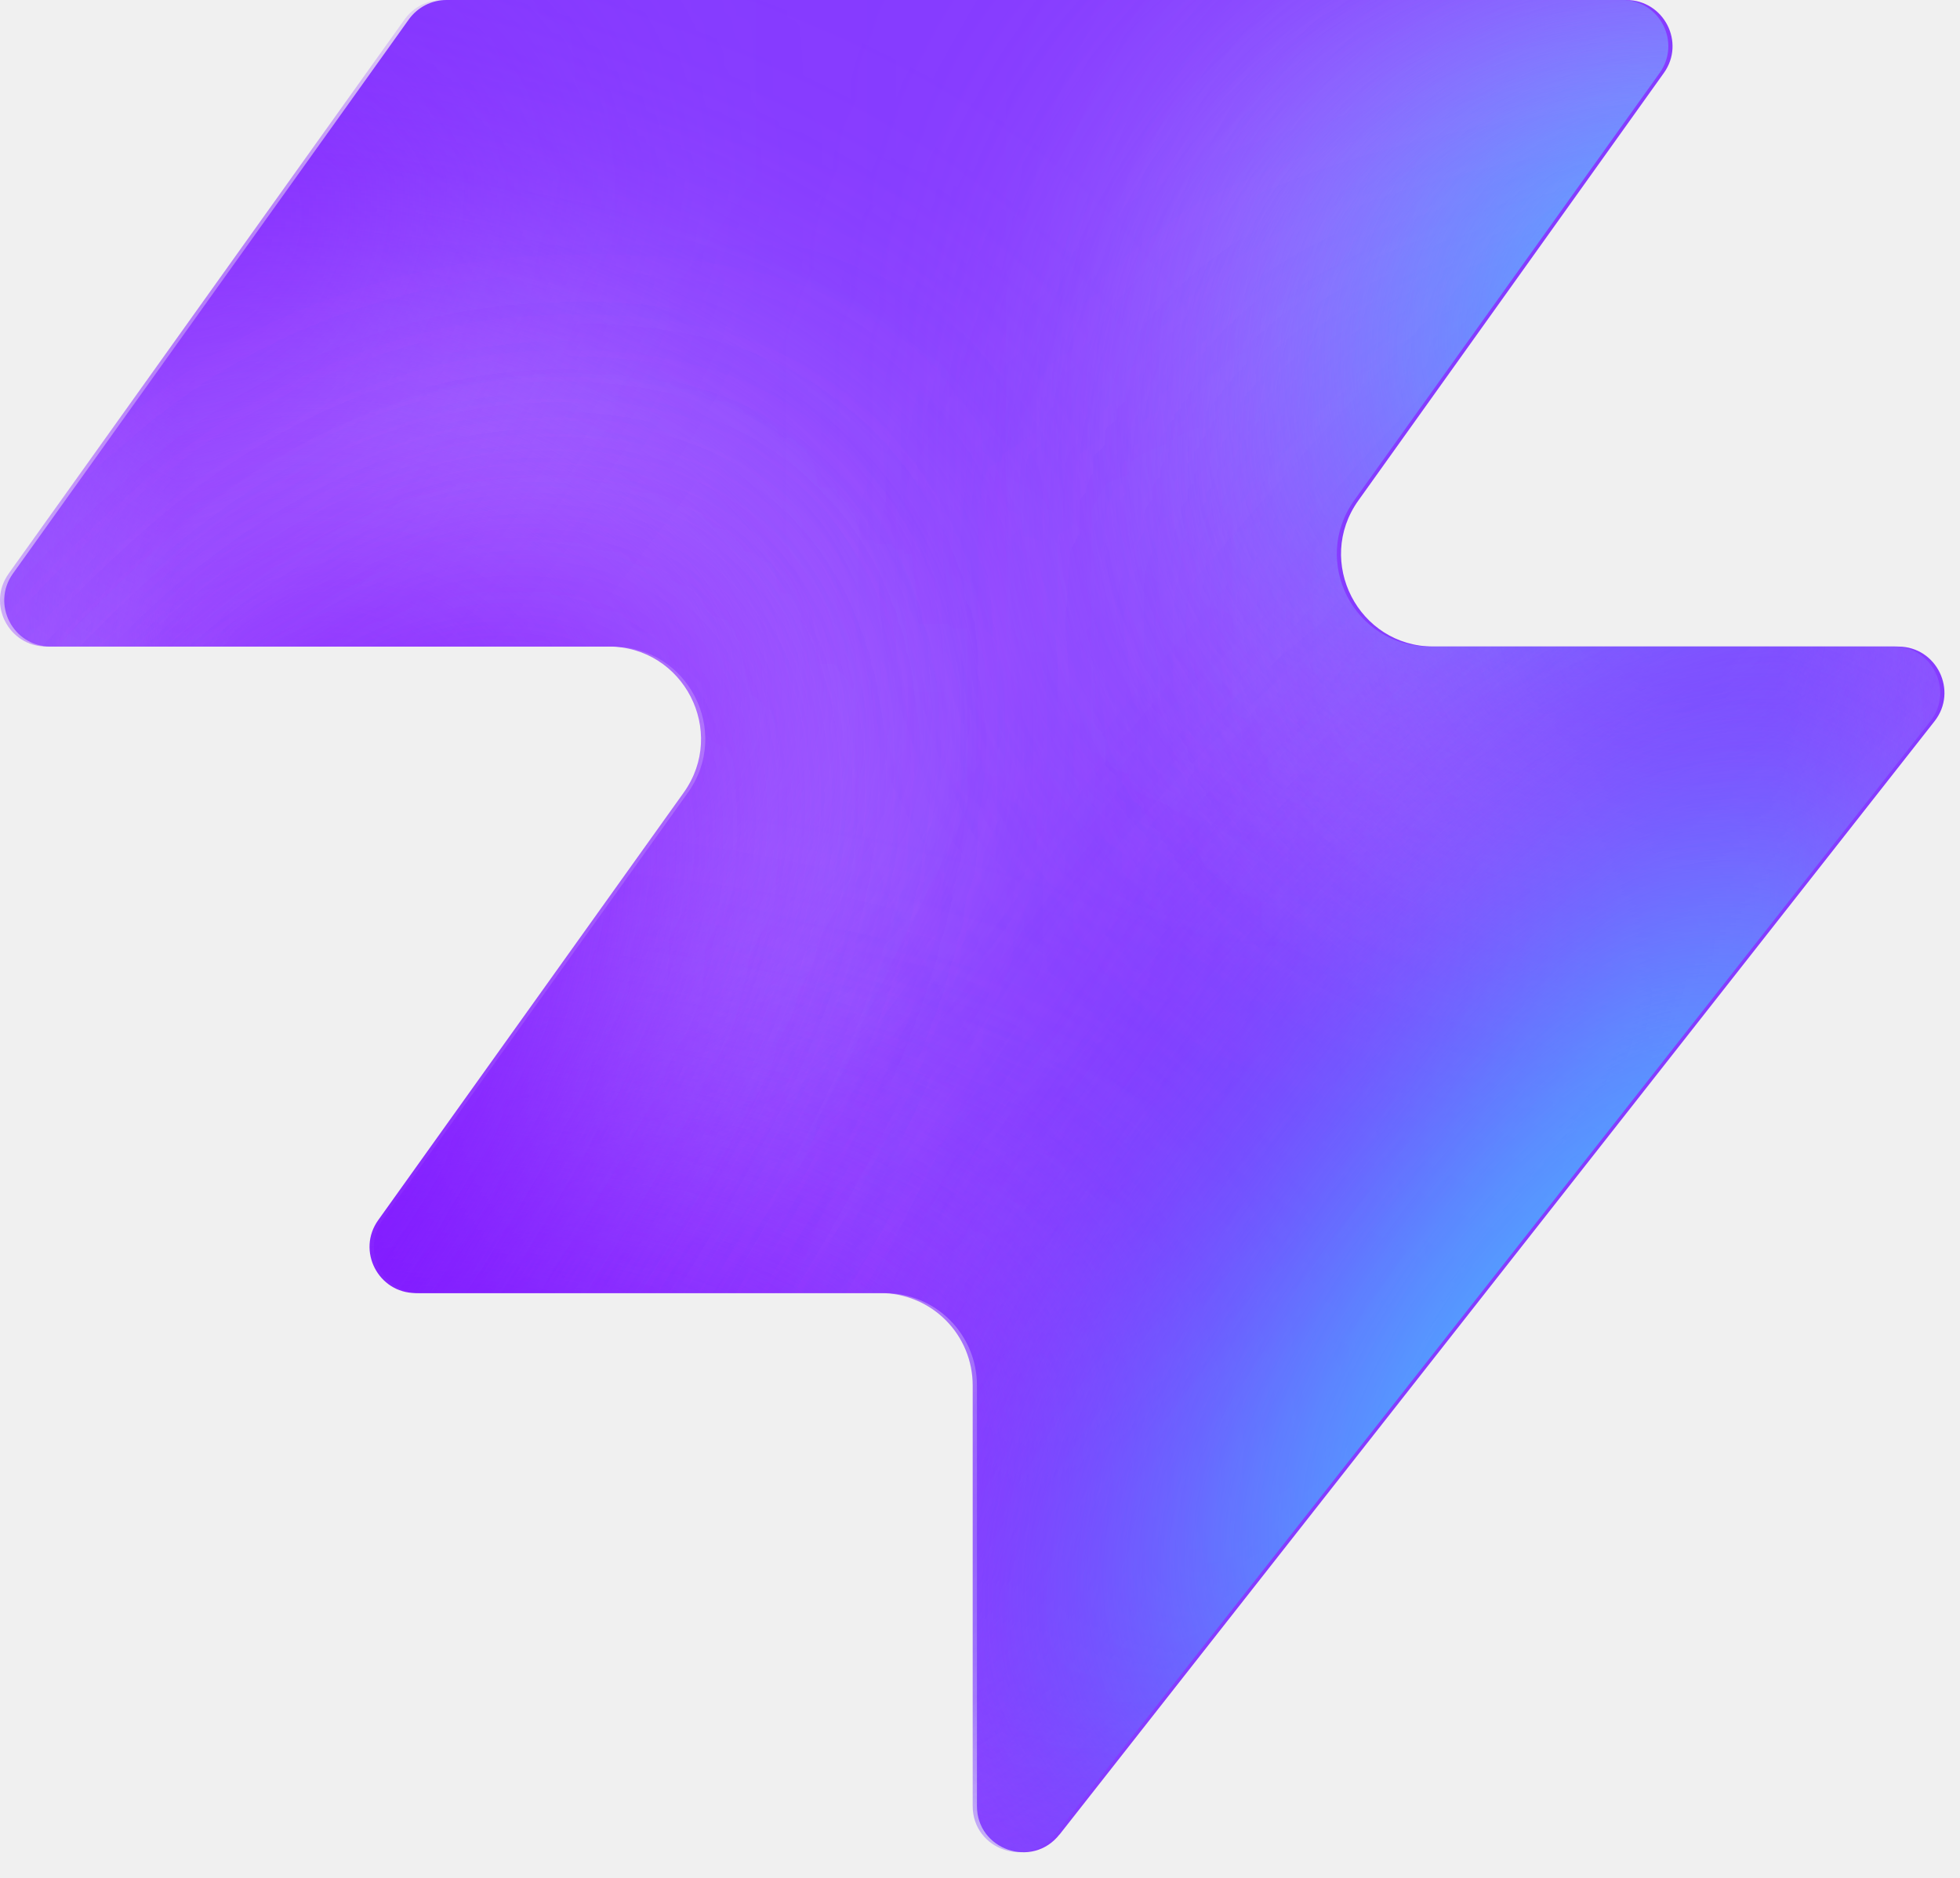
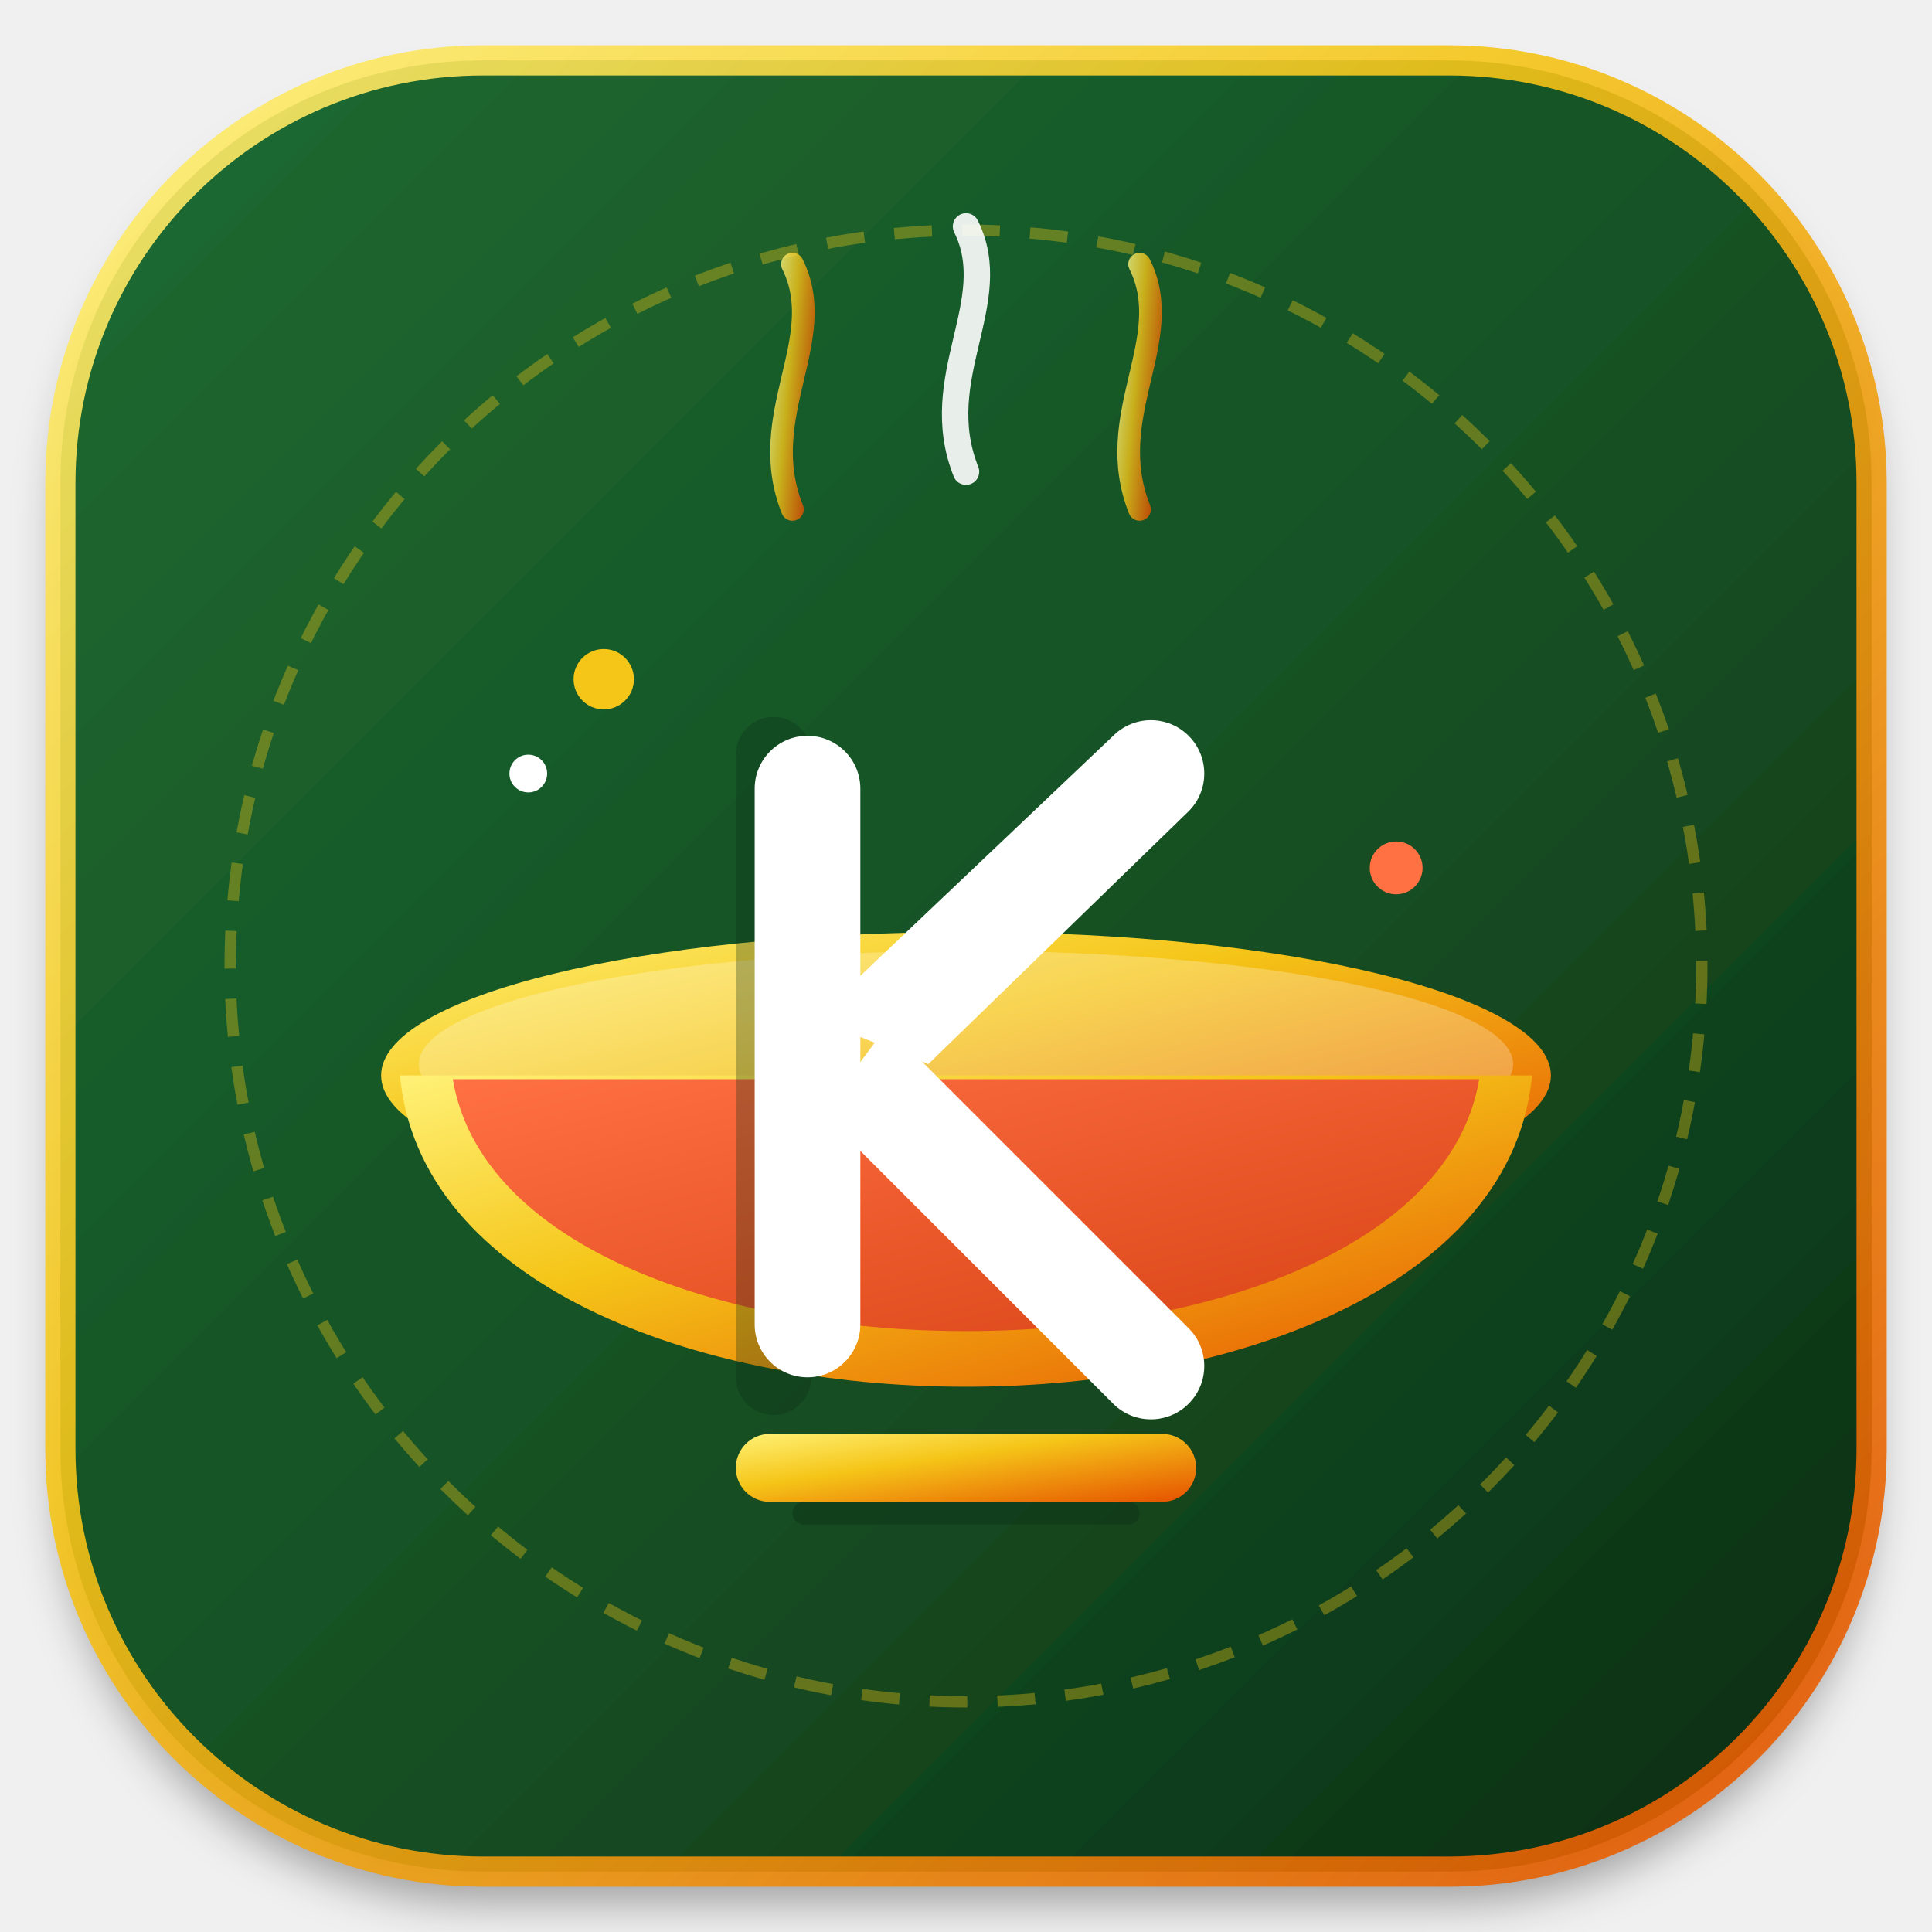
- <svg xmlns="http://www.w3.org/2000/svg" width="48" height="46" fill="none" viewBox="0 0 48 46">
-   <path fill="#863bff" d="M25.946 44.938c-.664.845-2.021.375-2.021-.698V33.937a2.26 2.26 0 0 0-2.262-2.262H10.287c-.92 0-1.456-1.04-.92-1.788l7.48-10.471c1.07-1.497 0-3.578-1.842-3.578H1.237c-.92 0-1.456-1.04-.92-1.788L10.013.474c.214-.297.556-.474.92-.474h28.894c.92 0 1.456 1.04.92 1.788l-7.48 10.471c-1.07 1.498 0 3.579 1.842 3.579h11.377c.943 0 1.473 1.088.89 1.83L25.947 44.94z" style="fill:#863bff;fill:color(display-p3 .525 .23 1);fill-opacity:1" />
-   <mask id="a" width="48" height="46" x="0" y="0" maskUnits="userSpaceOnUse" style="mask-type:alpha">
-     <path fill="#000" d="M25.842 44.938c-.664.844-2.021.375-2.021-.698V33.937a2.26 2.26 0 0 0-2.262-2.262H10.183c-.92 0-1.456-1.04-.92-1.788l7.48-10.471c1.07-1.498 0-3.579-1.842-3.579H1.133c-.92 0-1.456-1.04-.92-1.787L9.91.473c.214-.297.556-.474.92-.474h28.894c.92 0 1.456 1.04.92 1.788l-7.48 10.471c-1.07 1.498 0 3.578 1.842 3.578h11.377c.943 0 1.473 1.088.89 1.832L25.843 44.94z" style="fill:#000;fill-opacity:1" />
-   </mask>
-   <g mask="url(#a)">
-     <g filter="url(#b)">
-       <ellipse cx="5.508" cy="14.704" fill="#ede6ff" rx="5.508" ry="14.704" style="fill:#ede6ff;fill:color(display-p3 .927 .903 1);fill-opacity:1" transform="matrix(.00324 1 1 -.00324 -4.47 31.516)" />
-     </g>
-     <g filter="url(#c)">
-       <ellipse cx="10.399" cy="29.851" fill="#ede6ff" rx="10.399" ry="29.851" style="fill:#ede6ff;fill:color(display-p3 .927 .903 1);fill-opacity:1" transform="matrix(.00324 1 1 -.00324 -39.328 7.883)" />
-     </g>
-     <g filter="url(#d)">
-       <ellipse cx="5.508" cy="30.487" fill="#7e14ff" rx="5.508" ry="30.487" style="fill:#7e14ff;fill:color(display-p3 .492 .077 1);fill-opacity:1" transform="rotate(89.814 -25.913 -14.639)scale(1 -1)" />
-     </g>
-     <g filter="url(#e)">
-       <ellipse cx="5.508" cy="30.599" fill="#7e14ff" rx="5.508" ry="30.599" style="fill:#7e14ff;fill:color(display-p3 .492 .077 1);fill-opacity:1" transform="rotate(89.814 -32.644 -3.334)scale(1 -1)" />
-     </g>
-     <g filter="url(#f)">
-       <ellipse cx="5.508" cy="30.599" fill="#7e14ff" rx="5.508" ry="30.599" style="fill:#7e14ff;fill:color(display-p3 .492 .077 1);fill-opacity:1" transform="matrix(.00324 1 1 -.00324 -34.34 30.47)" />
-     </g>
-     <g filter="url(#g)">
-       <ellipse cx="14.072" cy="22.078" fill="#ede6ff" rx="14.072" ry="22.078" style="fill:#ede6ff;fill:color(display-p3 .927 .903 1);fill-opacity:1" transform="rotate(93.35 24.506 48.493)scale(-1 1)" />
-     </g>
-     <g filter="url(#h)">
-       <ellipse cx="3.47" cy="21.501" fill="#7e14ff" rx="3.47" ry="21.501" style="fill:#7e14ff;fill:color(display-p3 .492 .077 1);fill-opacity:1" transform="rotate(89.009 28.708 47.59)scale(-1 1)" />
-     </g>
-     <g filter="url(#i)">
-       <ellipse cx="3.47" cy="21.501" fill="#7e14ff" rx="3.47" ry="21.501" style="fill:#7e14ff;fill:color(display-p3 .492 .077 1);fill-opacity:1" transform="rotate(89.009 28.708 47.59)scale(-1 1)" />
-     </g>
-     <g filter="url(#j)">
-       <ellipse cx=".387" cy="8.972" fill="#7e14ff" rx="4.407" ry="29.108" style="fill:#7e14ff;fill:color(display-p3 .492 .077 1);fill-opacity:1" transform="rotate(39.51 .387 8.972)" />
-     </g>
-     <g filter="url(#k)">
-       <ellipse cx="47.523" cy="-6.092" fill="#7e14ff" rx="4.407" ry="29.108" style="fill:#7e14ff;fill:color(display-p3 .492 .077 1);fill-opacity:1" transform="rotate(37.892 47.523 -6.092)" />
-     </g>
-     <g filter="url(#l)">
-       <ellipse cx="41.412" cy="6.333" fill="#47bfff" rx="5.971" ry="9.665" style="fill:#47bfff;fill:color(display-p3 .28 .748 1);fill-opacity:1" transform="rotate(37.892 41.412 6.333)" />
-     </g>
-     <g filter="url(#m)">
-       <ellipse cx="-1.879" cy="38.332" fill="#7e14ff" rx="4.407" ry="29.108" style="fill:#7e14ff;fill:color(display-p3 .492 .077 1);fill-opacity:1" transform="rotate(37.892 -1.88 38.332)" />
-     </g>
-     <g filter="url(#n)">
-       <ellipse cx="-1.879" cy="38.332" fill="#7e14ff" rx="4.407" ry="29.108" style="fill:#7e14ff;fill:color(display-p3 .492 .077 1);fill-opacity:1" transform="rotate(37.892 -1.88 38.332)" />
-     </g>
-     <g filter="url(#o)">
-       <ellipse cx="35.651" cy="29.907" fill="#7e14ff" rx="4.407" ry="29.108" style="fill:#7e14ff;fill:color(display-p3 .492 .077 1);fill-opacity:1" transform="rotate(37.892 35.651 29.907)" />
-     </g>
-     <g filter="url(#p)">
-       <ellipse cx="38.418" cy="32.4" fill="#47bfff" rx="5.971" ry="15.297" style="fill:#47bfff;fill:color(display-p3 .28 .748 1);fill-opacity:1" transform="rotate(37.892 38.418 32.4)" />
-     </g>
-   </g>
+ <svg xmlns="http://www.w3.org/2000/svg" viewBox="0 0 512 512" width="100%" height="100%">
  <defs>
-     <filter id="b" width="60.045" height="41.654" x="-19.77" y="16.149" color-interpolation-filters="sRGB" filterUnits="userSpaceOnUse">
-       <feFlood flood-opacity="0" result="BackgroundImageFix" />
-       <feBlend in="SourceGraphic" in2="BackgroundImageFix" result="shape" />
-       <feGaussianBlur result="effect1_foregroundBlur_2002_17158" stdDeviation="7.659" />
-     </filter>
-     <filter id="c" width="90.34" height="51.437" x="-54.613" y="-7.533" color-interpolation-filters="sRGB" filterUnits="userSpaceOnUse">
-       <feFlood flood-opacity="0" result="BackgroundImageFix" />
-       <feBlend in="SourceGraphic" in2="BackgroundImageFix" result="shape" />
-       <feGaussianBlur result="effect1_foregroundBlur_2002_17158" stdDeviation="7.659" />
-     </filter>
-     <filter id="d" width="79.355" height="29.4" x="-49.64" y="2.03" color-interpolation-filters="sRGB" filterUnits="userSpaceOnUse">
-       <feFlood flood-opacity="0" result="BackgroundImageFix" />
-       <feBlend in="SourceGraphic" in2="BackgroundImageFix" result="shape" />
-       <feGaussianBlur result="effect1_foregroundBlur_2002_17158" stdDeviation="4.596" />
-     </filter>
-     <filter id="e" width="79.579" height="29.4" x="-45.045" y="20.029" color-interpolation-filters="sRGB" filterUnits="userSpaceOnUse">
-       <feFlood flood-opacity="0" result="BackgroundImageFix" />
-       <feBlend in="SourceGraphic" in2="BackgroundImageFix" result="shape" />
-       <feGaussianBlur result="effect1_foregroundBlur_2002_17158" stdDeviation="4.596" />
-     </filter>
-     <filter id="f" width="79.579" height="29.4" x="-43.513" y="21.178" color-interpolation-filters="sRGB" filterUnits="userSpaceOnUse">
-       <feFlood flood-opacity="0" result="BackgroundImageFix" />
-       <feBlend in="SourceGraphic" in2="BackgroundImageFix" result="shape" />
-       <feGaussianBlur result="effect1_foregroundBlur_2002_17158" stdDeviation="4.596" />
-     </filter>
-     <filter id="g" width="74.749" height="58.852" x="15.756" y="-17.901" color-interpolation-filters="sRGB" filterUnits="userSpaceOnUse">
-       <feFlood flood-opacity="0" result="BackgroundImageFix" />
-       <feBlend in="SourceGraphic" in2="BackgroundImageFix" result="shape" />
-       <feGaussianBlur result="effect1_foregroundBlur_2002_17158" stdDeviation="7.659" />
-     </filter>
-     <filter id="h" width="61.377" height="25.362" x="23.548" y="2.284" color-interpolation-filters="sRGB" filterUnits="userSpaceOnUse">
-       <feFlood flood-opacity="0" result="BackgroundImageFix" />
-       <feBlend in="SourceGraphic" in2="BackgroundImageFix" result="shape" />
-       <feGaussianBlur result="effect1_foregroundBlur_2002_17158" stdDeviation="4.596" />
-     </filter>
-     <filter id="i" width="61.377" height="25.362" x="23.548" y="2.284" color-interpolation-filters="sRGB" filterUnits="userSpaceOnUse">
-       <feFlood flood-opacity="0" result="BackgroundImageFix" />
-       <feBlend in="SourceGraphic" in2="BackgroundImageFix" result="shape" />
-       <feGaussianBlur result="effect1_foregroundBlur_2002_17158" stdDeviation="4.596" />
-     </filter>
-     <filter id="j" width="56.045" height="63.649" x="-27.636" y="-22.853" color-interpolation-filters="sRGB" filterUnits="userSpaceOnUse">
-       <feFlood flood-opacity="0" result="BackgroundImageFix" />
-       <feBlend in="SourceGraphic" in2="BackgroundImageFix" result="shape" />
-       <feGaussianBlur result="effect1_foregroundBlur_2002_17158" stdDeviation="4.596" />
-     </filter>
-     <filter id="k" width="54.814" height="64.646" x="20.116" y="-38.415" color-interpolation-filters="sRGB" filterUnits="userSpaceOnUse">
-       <feFlood flood-opacity="0" result="BackgroundImageFix" />
-       <feBlend in="SourceGraphic" in2="BackgroundImageFix" result="shape" />
-       <feGaussianBlur result="effect1_foregroundBlur_2002_17158" stdDeviation="4.596" />
-     </filter>
-     <filter id="l" width="33.541" height="35.313" x="24.641" y="-11.323" color-interpolation-filters="sRGB" filterUnits="userSpaceOnUse">
-       <feFlood flood-opacity="0" result="BackgroundImageFix" />
-       <feBlend in="SourceGraphic" in2="BackgroundImageFix" result="shape" />
-       <feGaussianBlur result="effect1_foregroundBlur_2002_17158" stdDeviation="4.596" />
-     </filter>
-     <filter id="m" width="54.814" height="64.646" x="-29.286" y="6.009" color-interpolation-filters="sRGB" filterUnits="userSpaceOnUse">
-       <feFlood flood-opacity="0" result="BackgroundImageFix" />
-       <feBlend in="SourceGraphic" in2="BackgroundImageFix" result="shape" />
-       <feGaussianBlur result="effect1_foregroundBlur_2002_17158" stdDeviation="4.596" />
-     </filter>
-     <filter id="n" width="54.814" height="64.646" x="-29.286" y="6.009" color-interpolation-filters="sRGB" filterUnits="userSpaceOnUse">
-       <feFlood flood-opacity="0" result="BackgroundImageFix" />
-       <feBlend in="SourceGraphic" in2="BackgroundImageFix" result="shape" />
-       <feGaussianBlur result="effect1_foregroundBlur_2002_17158" stdDeviation="4.596" />
-     </filter>
-     <filter id="o" width="54.814" height="64.646" x="8.244" y="-2.416" color-interpolation-filters="sRGB" filterUnits="userSpaceOnUse">
-       <feFlood flood-opacity="0" result="BackgroundImageFix" />
-       <feBlend in="SourceGraphic" in2="BackgroundImageFix" result="shape" />
-       <feGaussianBlur result="effect1_foregroundBlur_2002_17158" stdDeviation="4.596" />
-     </filter>
-     <filter id="p" width="39.409" height="43.623" x="18.713" y="10.588" color-interpolation-filters="sRGB" filterUnits="userSpaceOnUse">
-       <feFlood flood-opacity="0" result="BackgroundImageFix" />
-       <feBlend in="SourceGraphic" in2="BackgroundImageFix" result="shape" />
-       <feGaussianBlur result="effect1_foregroundBlur_2002_17158" stdDeviation="4.596" />
+     <linearGradient id="ktBgGrad" x1="0%" y1="0%" x2="100%" y2="100%">
+       <stop offset="0%" stop-color="#1e6b32" />
+       <stop offset="60%" stop-color="#144d22" />
+       <stop offset="100%" stop-color="#0b2c13" />
+     </linearGradient>
+     <linearGradient id="ktGoldGrad" x1="0%" y1="0%" x2="100%" y2="100%">
+       <stop offset="0%" stop-color="#fff176" />
+       <stop offset="40%" stop-color="#f5c518" />
+       <stop offset="100%" stop-color="#e65100" />
+     </linearGradient>
+     <linearGradient id="ktChiliGrad" x1="0%" y1="0%" x2="100%" y2="100%">
+       <stop offset="0%" stop-color="#ff7043" />
+       <stop offset="100%" stop-color="#d84315" />
+     </linearGradient>
+     <filter id="ktShadow" x="-10%" y="-10%" width="120%" height="120%">
+       <feDropShadow dx="0" dy="8" stdDeviation="6" flood-color="#000" flood-opacity="0.35" />
    </filter>
  </defs>
+   <rect x="16" y="16" width="480" height="480" rx="112" fill="url(#ktBgGrad)" filter="url(#ktShadow)" />
+   <rect x="16" y="16" width="480" height="480" rx="112" fill="none" stroke="url(#ktGoldGrad)" stroke-width="8" opacity="0.9" />
+   <circle cx="256" cy="256" r="195" fill="none" stroke="#f5c518" stroke-width="3" stroke-dasharray="10 8" opacity="0.35" />
+   <path d="M210 135 C200 110, 220 90, 210 70" fill="none" stroke="url(#ktGoldGrad)" stroke-width="6" stroke-linecap="round" opacity="0.8" />
+   <path d="M256 125 C246 100, 266 80, 256 60" fill="none" stroke="#ffffff" stroke-width="7" stroke-linecap="round" opacity="0.9" />
+   <path d="M302 135 C292 110, 312 90, 302 70" fill="none" stroke="url(#ktGoldGrad)" stroke-width="6" stroke-linecap="round" opacity="0.8" />
+   <ellipse cx="256" cy="285" rx="155" ry="38" fill="url(#ktGoldGrad)" />
+   <ellipse cx="256" cy="282" rx="145" ry="30" fill="#ffffff" opacity="0.25" />
+   <path d="M106 285 C116 395, 396 395, 406 285 Z" fill="url(#ktGoldGrad)" />
+   <path d="M120 286 C135 375, 377 375, 392 286 Z" fill="url(#ktChiliGrad)" />
+   <g id="kutin-k">
+     <path d="M 215 200 L 215 365 A 10 10 0 0 1 195 365 L 195 200 A 10 10 0 0 1 215 200 Z" fill="#0b2c13" opacity="0.3" />
+     <rect x="200" y="195" width="28" height="170" rx="14" fill="#ffffff" />
+     <path d="M 216 270 L 295 195 A 14 14 0 0 1 315 215 L 246 282 Z" fill="#ffffff" />
+     <path d="M 235 272 L 315 352 A 14 14 0 0 1 295 372 L 218 295 Z" fill="#ffffff" />
+   </g>
+   <g transform="rotate(28 360 170)">
+     <line x1="360" y1="90" x2="360" y2="240" stroke="url(#ktGoldGrad)" stroke-width="7" stroke-linecap="round" />
+     <line x1="372" y1="95" x2="372" y2="240" stroke="url(#ktGoldGrad)" stroke-width="7" stroke-linecap="round" />
+   </g>
+   <circle cx="160" cy="180" r="8" fill="#f5c518" />
+   <circle cx="140" cy="205" r="5" fill="#ffffff" />
+   <circle cx="370" cy="230" r="7" fill="#ff7043" />
+   <rect x="195" y="380" width="122" height="18" rx="9" fill="url(#ktGoldGrad)" />
+   <rect x="210" y="398" width="92" height="6" rx="3" fill="#0b2c13" opacity="0.4" />
</svg>
